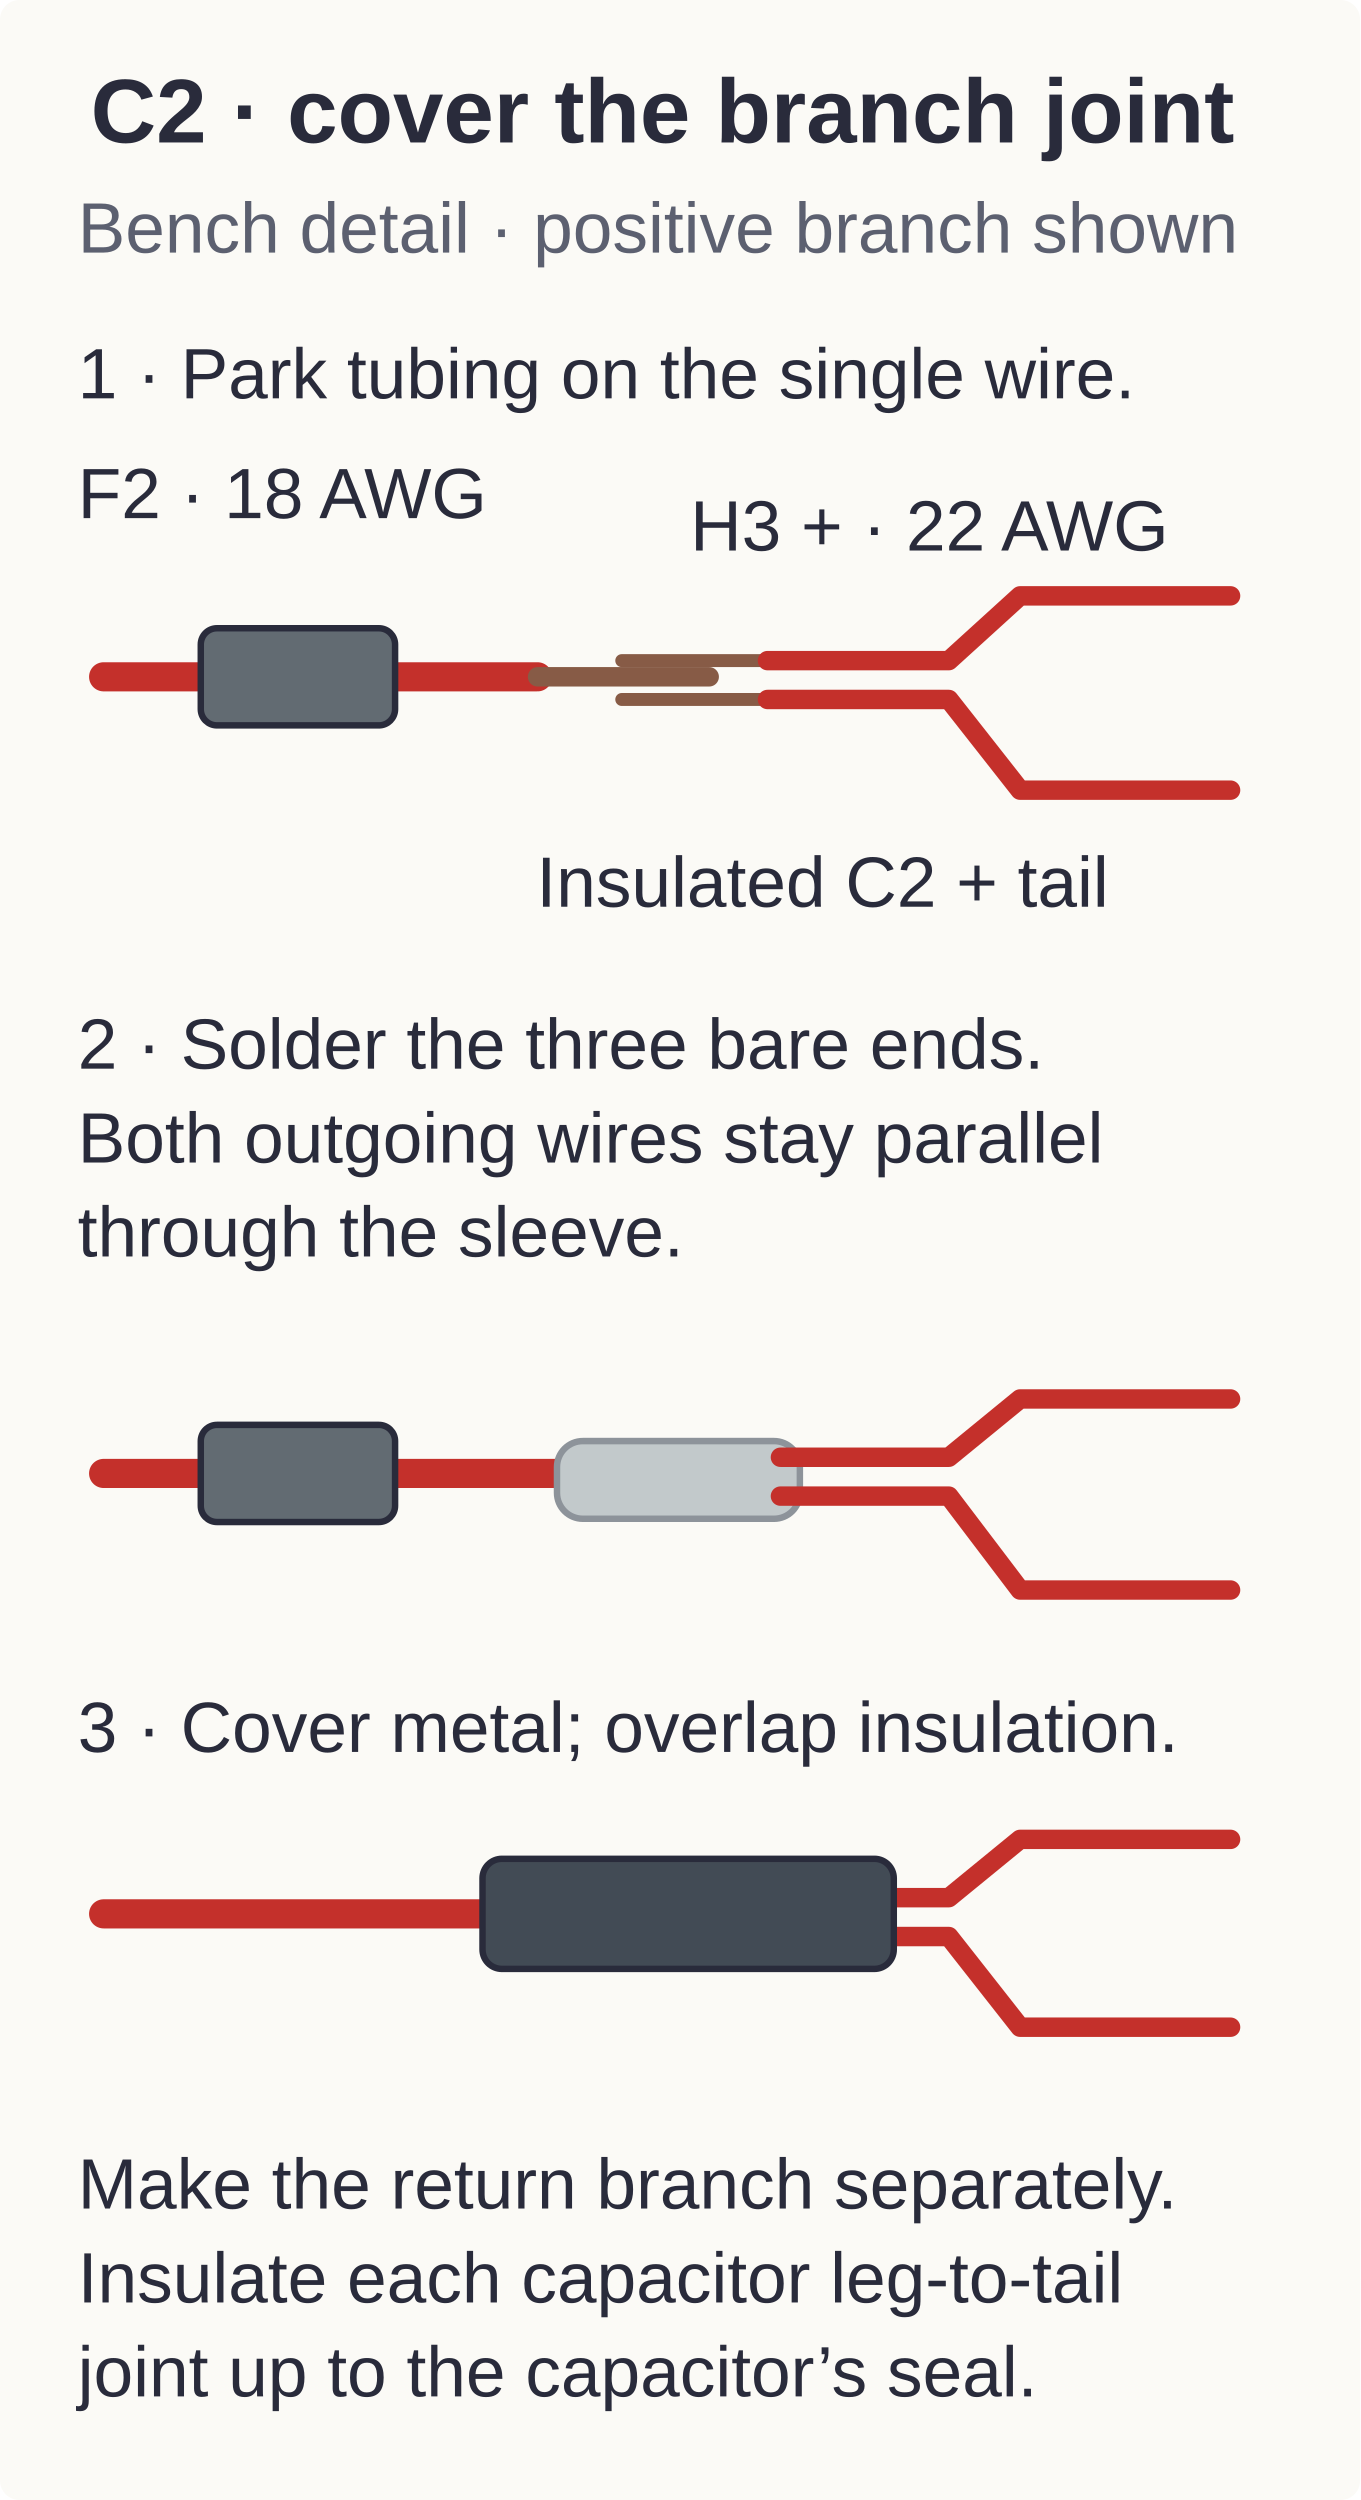
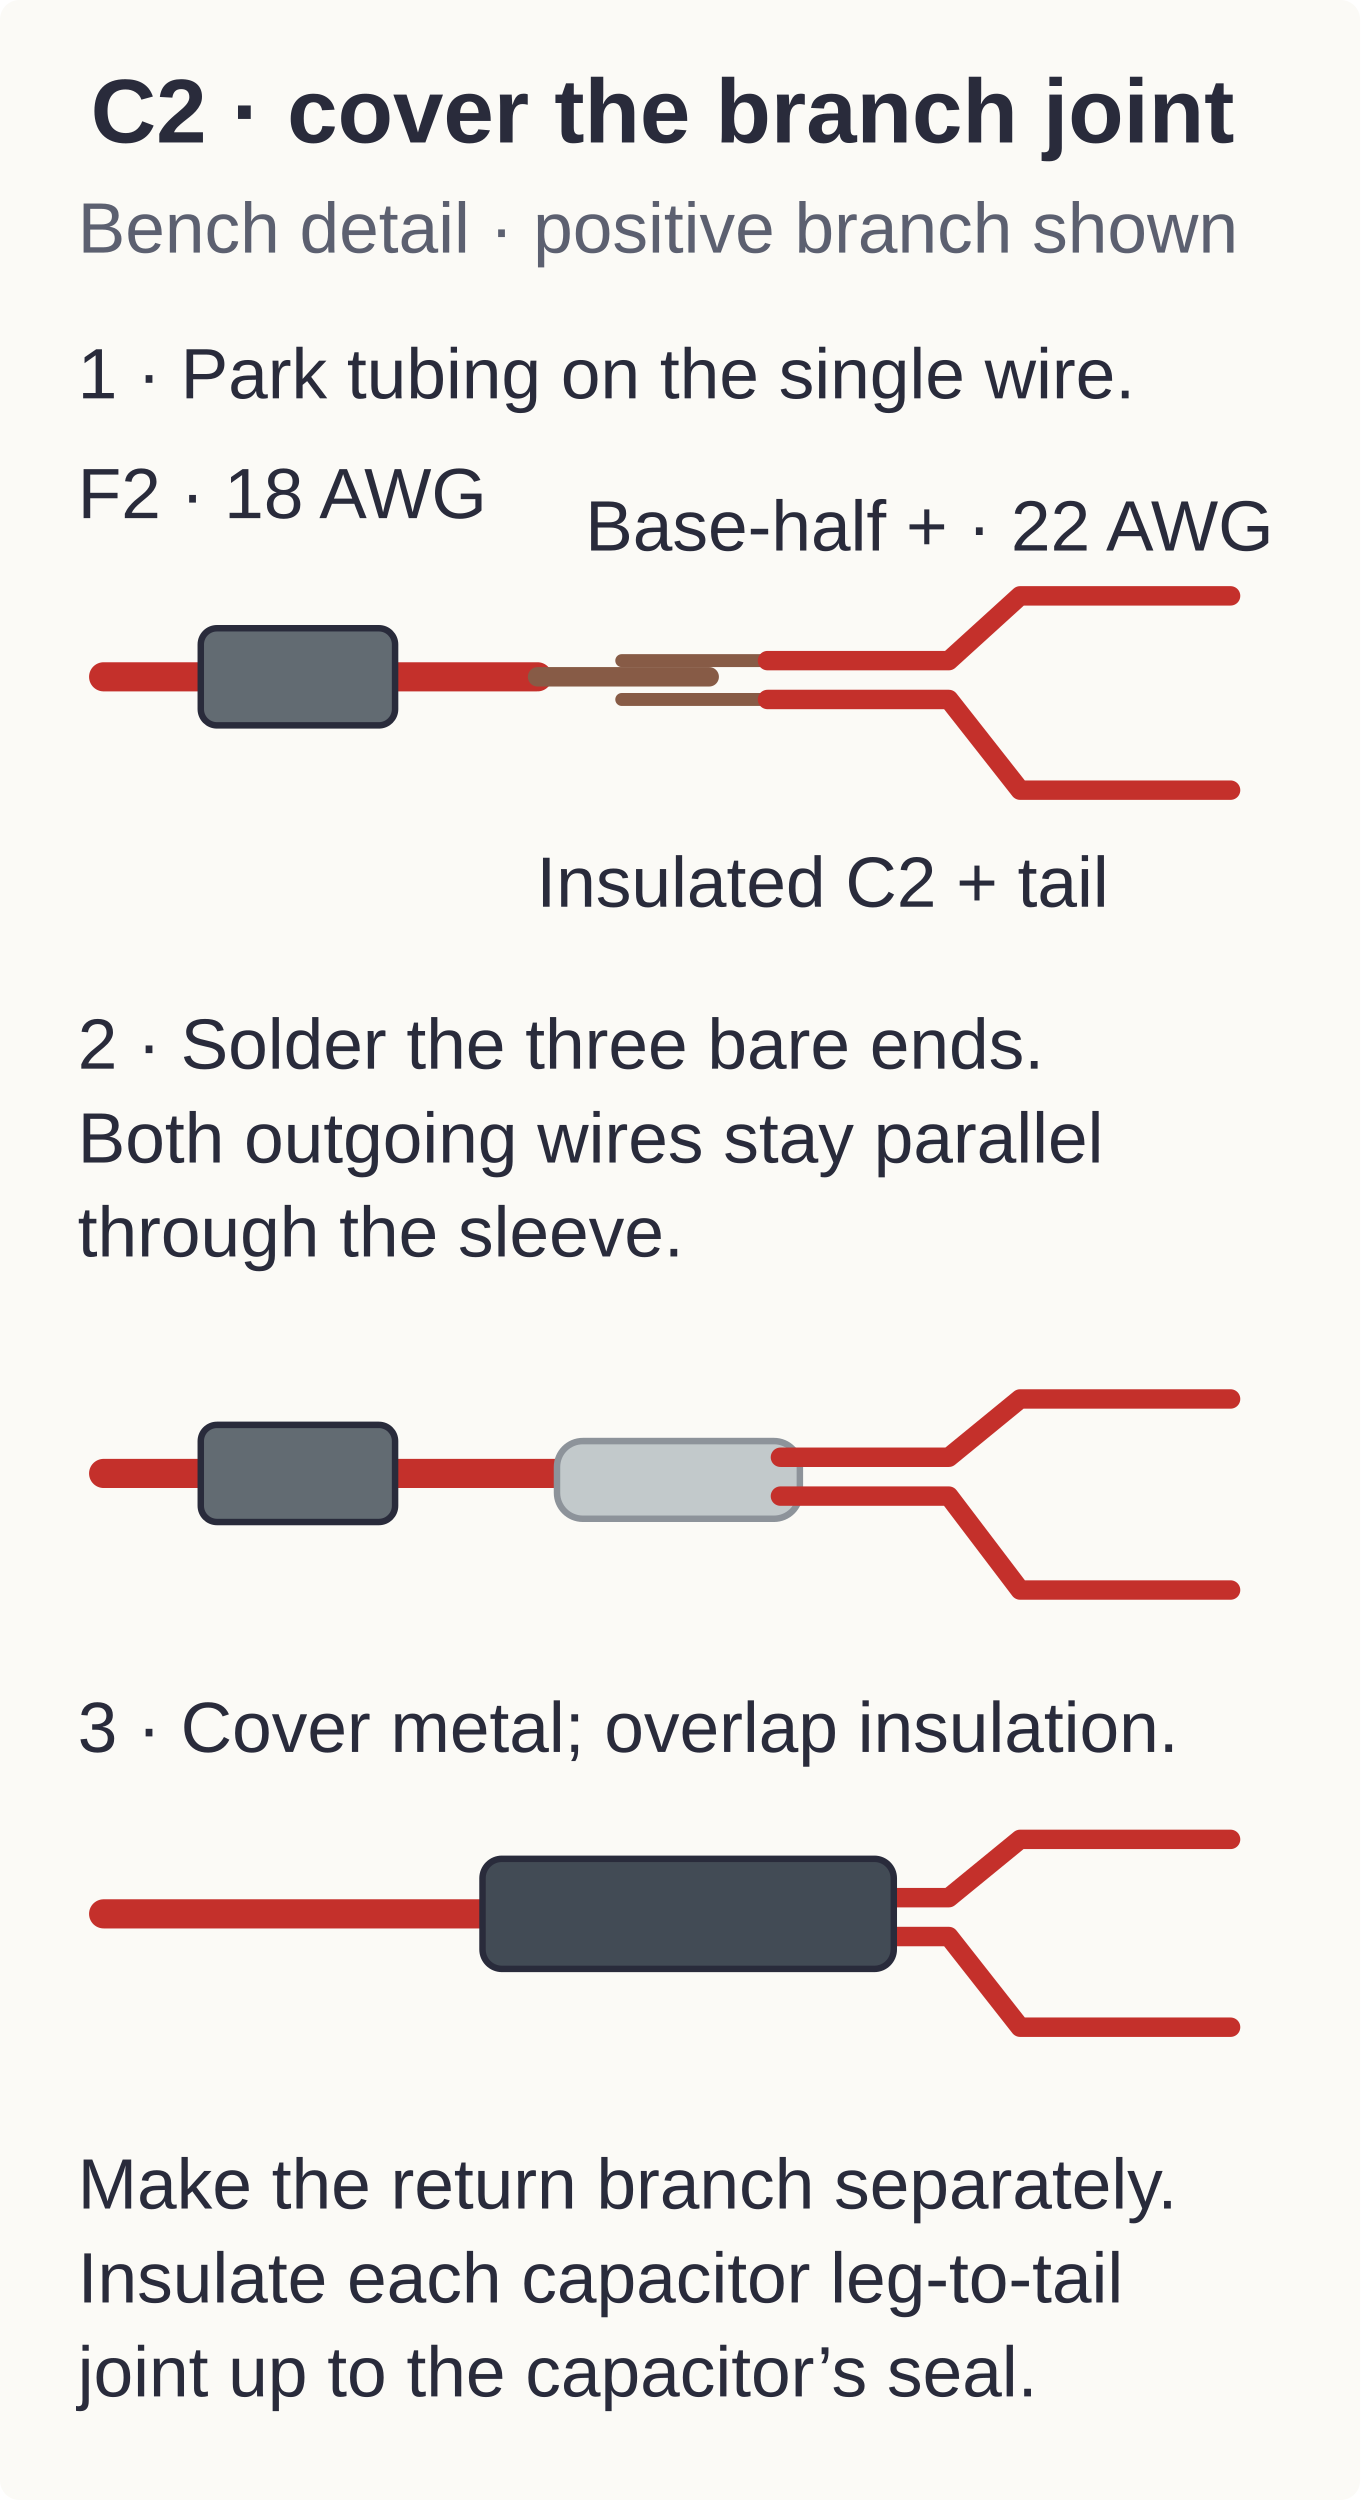
<svg xmlns="http://www.w3.org/2000/svg" viewBox="0 0 420 772" width="420" height="772" role="img">
  <defs>
    <marker id="arrow" viewBox="0 0 10 10" refX="8" refY="5" markerWidth="7" markerHeight="7" orient="auto-start-reverse">
      <path d="M0 0 L10 5 L0 10z" fill="#2f6fb5" />
    </marker>
  </defs>
  <rect x="0" y="0" width="420" height="772" rx="6" fill="#fbfaf6" stroke="none" stroke-width="2" />
  <text x="28" y="44" font-family="Arial,Helvetica,sans-serif" font-size="28" fill="#292b3b" font-weight="700" text-anchor="start">C2 · cover the branch joint</text>
  <text x="24" y="78" font-family="Arial,Helvetica,sans-serif" font-size="22" fill="#5c6070" font-weight="400" text-anchor="start">Bench detail · positive branch shown</text>
  <text x="24" y="123" font-family="Arial,Helvetica,sans-serif" font-size="22" fill="#292b3b" font-weight="400" text-anchor="start">1 · Park tubing on the single wire.</text>
  <text x="24" y="160" font-family="Arial,Helvetica,sans-serif" font-size="22" fill="#292b3b" font-weight="400" text-anchor="start">F2 · 18 AWG</text>
  <path d="M32 209 L166 209" fill="none" stroke="#c4302b" stroke-width="9" stroke-linejoin="round" stroke-linecap="round" />
  <rect x="62" y="194" width="60" height="30" rx="5" fill="#626b72" stroke="#292b3b" stroke-width="2" />
  <path d="M166 209 L219 209" fill="none" stroke="#875b46" stroke-width="6" stroke-linejoin="round" stroke-linecap="round" />
  <path d="M192 204 L237 204" fill="none" stroke="#875b46" stroke-width="4" stroke-linejoin="round" stroke-linecap="round" />
  <path d="M237 204 L293 204 L315 184 L380 184" fill="none" stroke="#c4302b" stroke-width="6" stroke-linejoin="round" stroke-linecap="round" />
  <path d="M192 216 L237 216" fill="none" stroke="#875b46" stroke-width="4" stroke-linejoin="round" stroke-linecap="round" />
  <path d="M237 216 L293 216 L315 244 L380 244" fill="none" stroke="#c4302b" stroke-width="6" stroke-linejoin="round" stroke-linecap="round" />
-   <text x="287" y="170" font-family="Arial,Helvetica,sans-serif" font-size="22" fill="#292b3b" font-weight="400" text-anchor="middle">H3 + · 22 AWG</text>
+   <text x="287" y="170" font-family="Arial,Helvetica,sans-serif" font-size="22" fill="#292b3b" font-weight="400" text-anchor="middle">Base-half + · 22 AWG</text>
  <text x="254" y="280" font-family="Arial,Helvetica,sans-serif" font-size="22" fill="#292b3b" font-weight="400" text-anchor="middle">Insulated C2 + tail</text>
  <text x="24" y="330" font-family="Arial,Helvetica,sans-serif" font-size="22" fill="#292b3b" font-weight="400" text-anchor="start">2 · Solder the three bare ends.</text>
  <text x="24" y="359" font-family="Arial,Helvetica,sans-serif" font-size="22" fill="#292b3b" font-weight="400" text-anchor="start">Both outgoing wires stay parallel</text>
  <text x="24" y="388" font-family="Arial,Helvetica,sans-serif" font-size="22" fill="#292b3b" font-weight="400" text-anchor="start">through the sleeve.</text>
  <path d="M32 455 L184 455" fill="none" stroke="#c4302b" stroke-width="9" stroke-linejoin="round" stroke-linecap="round" />
  <rect x="62" y="440" width="60" height="30" rx="5" fill="#626b72" stroke="#292b3b" stroke-width="2" />
  <rect x="172" y="445" width="75" height="24" rx="8" fill="#c2c9cb" stroke="#8d939a" stroke-width="2" />
  <path d="M241 450 L293 450 L315 432 L380 432" fill="none" stroke="#c4302b" stroke-width="6" stroke-linejoin="round" stroke-linecap="round" />
  <path d="M241 462 L293 462 L315 491 L380 491" fill="none" stroke="#c4302b" stroke-width="6" stroke-linejoin="round" stroke-linecap="round" />
  <text x="24" y="541" font-family="Arial,Helvetica,sans-serif" font-size="22" fill="#292b3b" font-weight="400" text-anchor="start">3 · Cover metal; overlap insulation.</text>
  <path d="M32 591 L211 591" fill="none" stroke="#c4302b" stroke-width="9" stroke-linejoin="round" stroke-linecap="round" />
  <path d="M211 586 L293 586 L315 568 L380 568" fill="none" stroke="#c4302b" stroke-width="6" stroke-linejoin="round" stroke-linecap="round" />
  <path d="M211 598 L293 598 L315 626 L380 626" fill="none" stroke="#c4302b" stroke-width="6" stroke-linejoin="round" stroke-linecap="round" />
  <rect x="149" y="574" width="127" height="34" rx="6" fill="#424b55" stroke="#292b3b" stroke-width="2" />
  <text x="24" y="682" font-family="Arial,Helvetica,sans-serif" font-size="22" fill="#292b3b" font-weight="400" text-anchor="start">Make the return branch separately.</text>
  <text x="24" y="711" font-family="Arial,Helvetica,sans-serif" font-size="22" fill="#292b3b" font-weight="400" text-anchor="start">Insulate each capacitor leg-to-tail</text>
  <text x="24" y="740" font-family="Arial,Helvetica,sans-serif" font-size="22" fill="#292b3b" font-weight="400" text-anchor="start">joint up to the capacitor’s seal.</text>
</svg>
